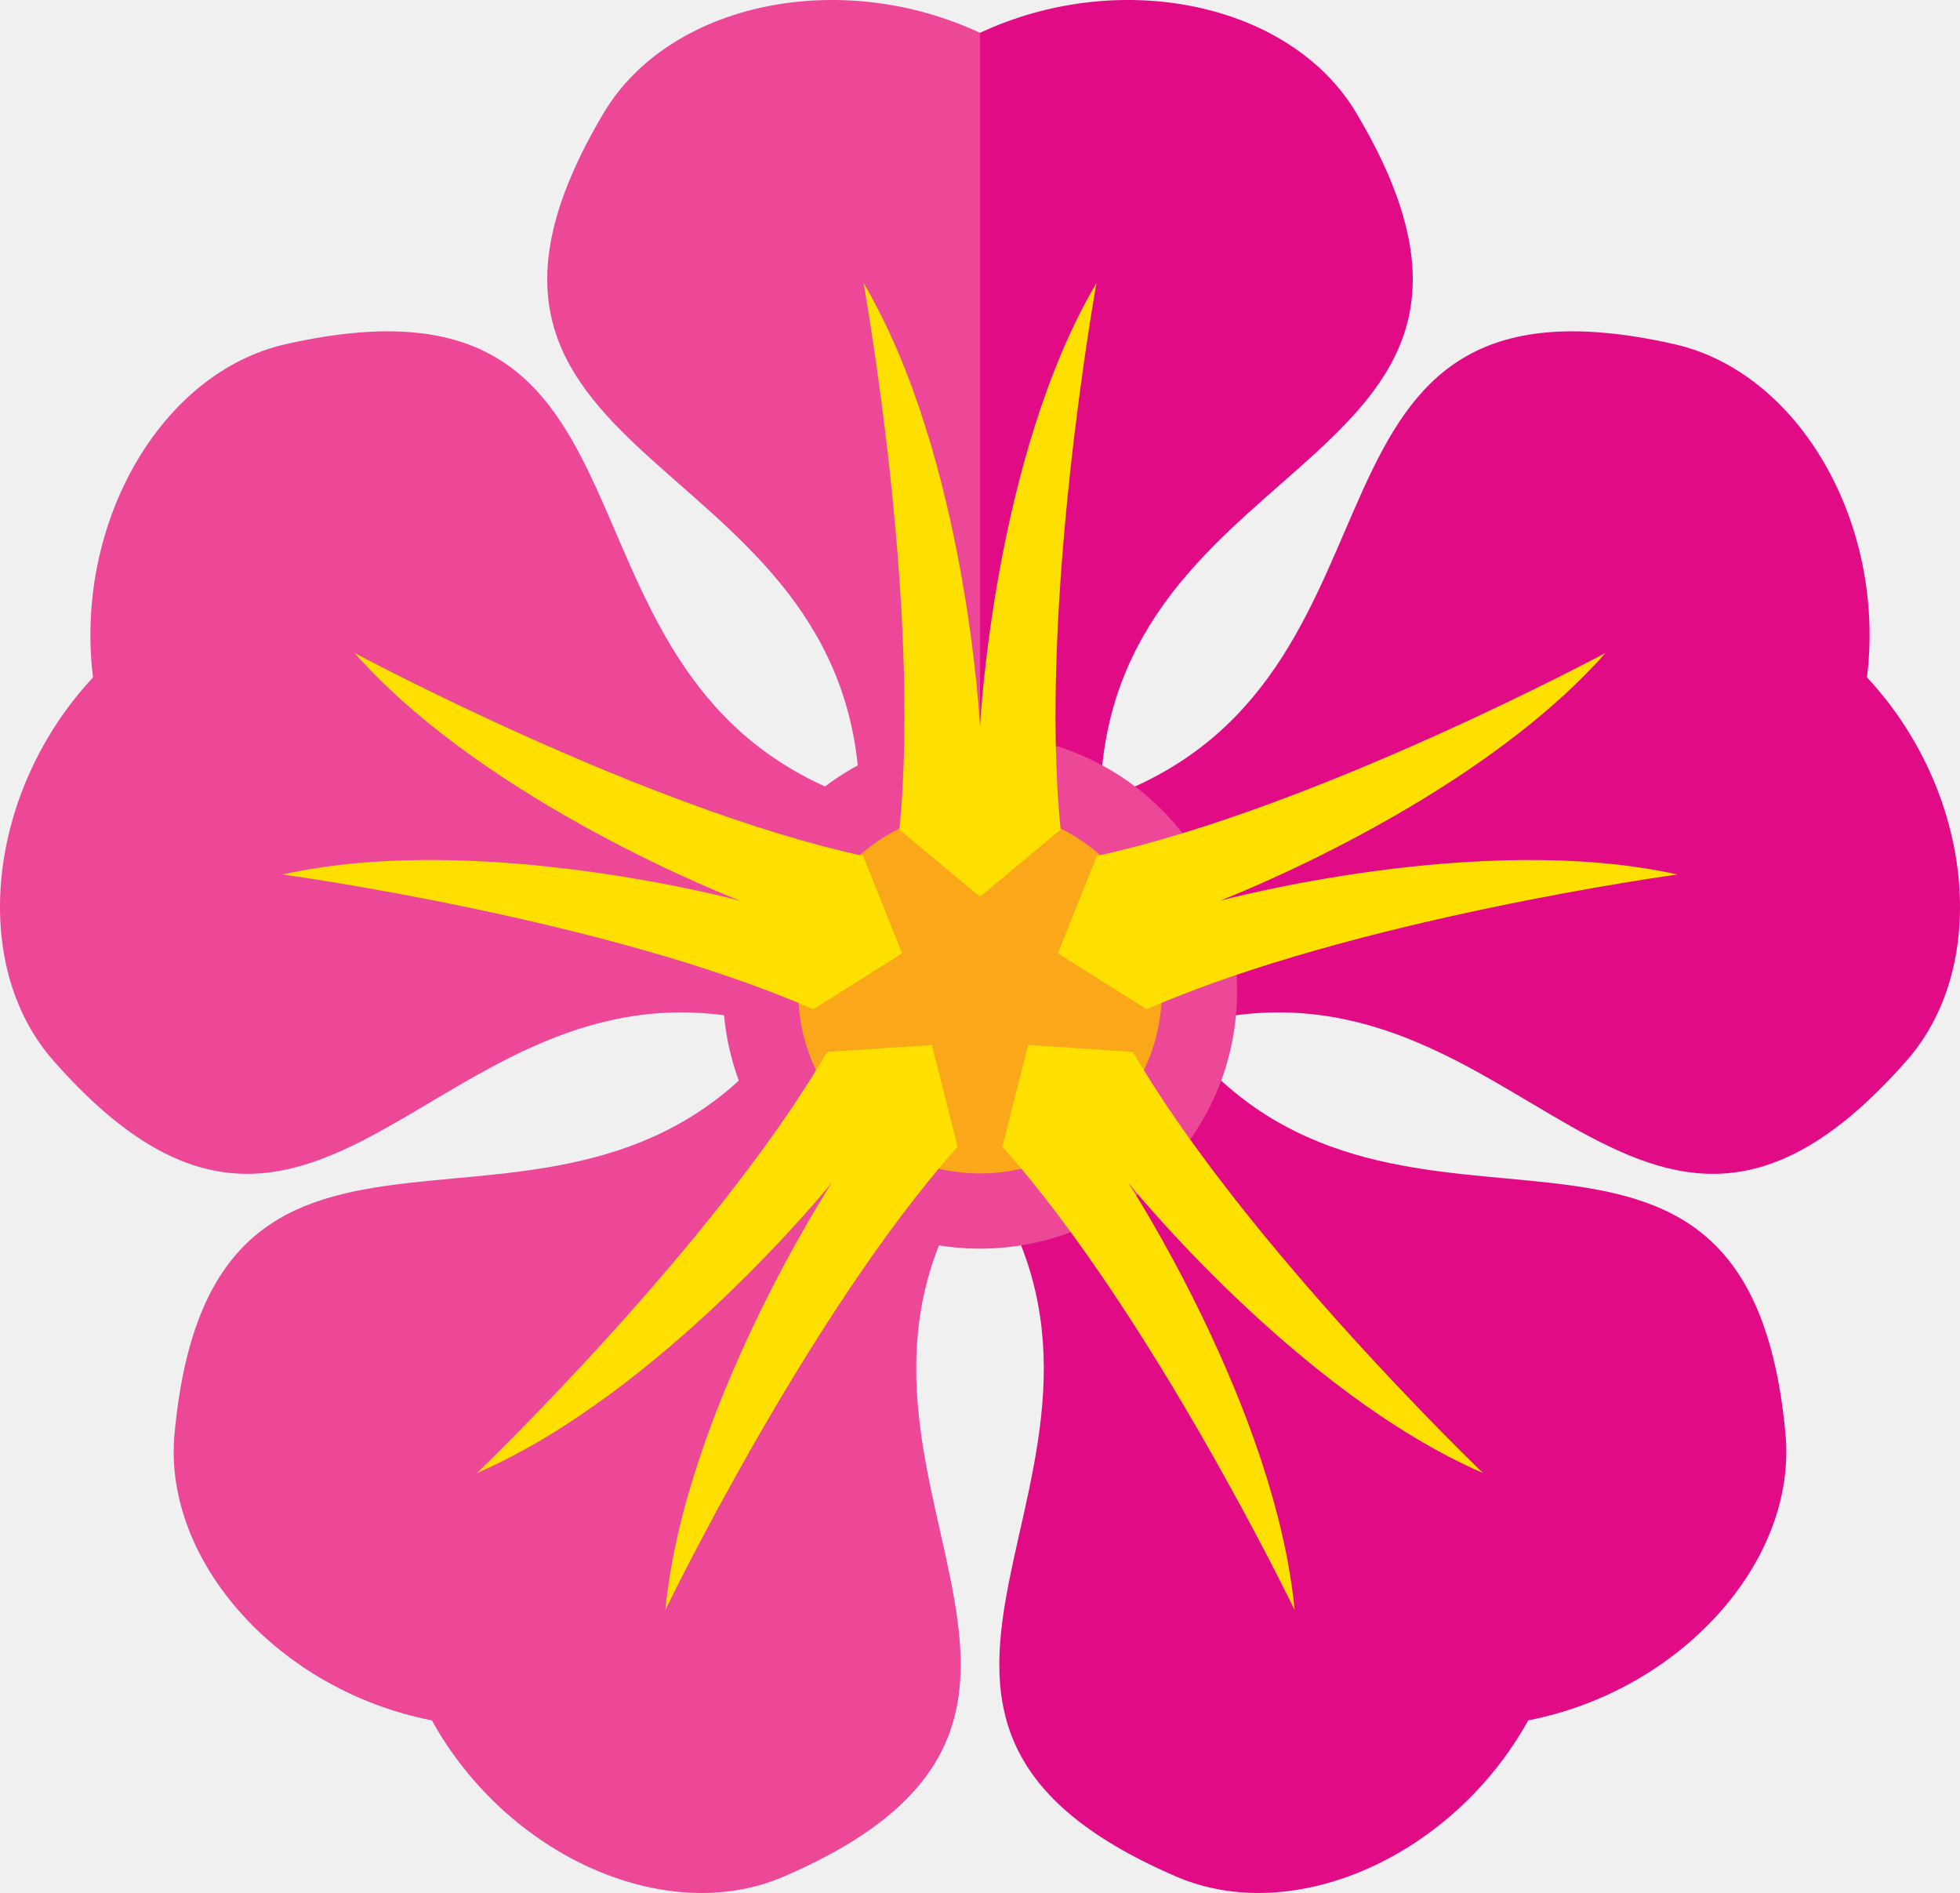
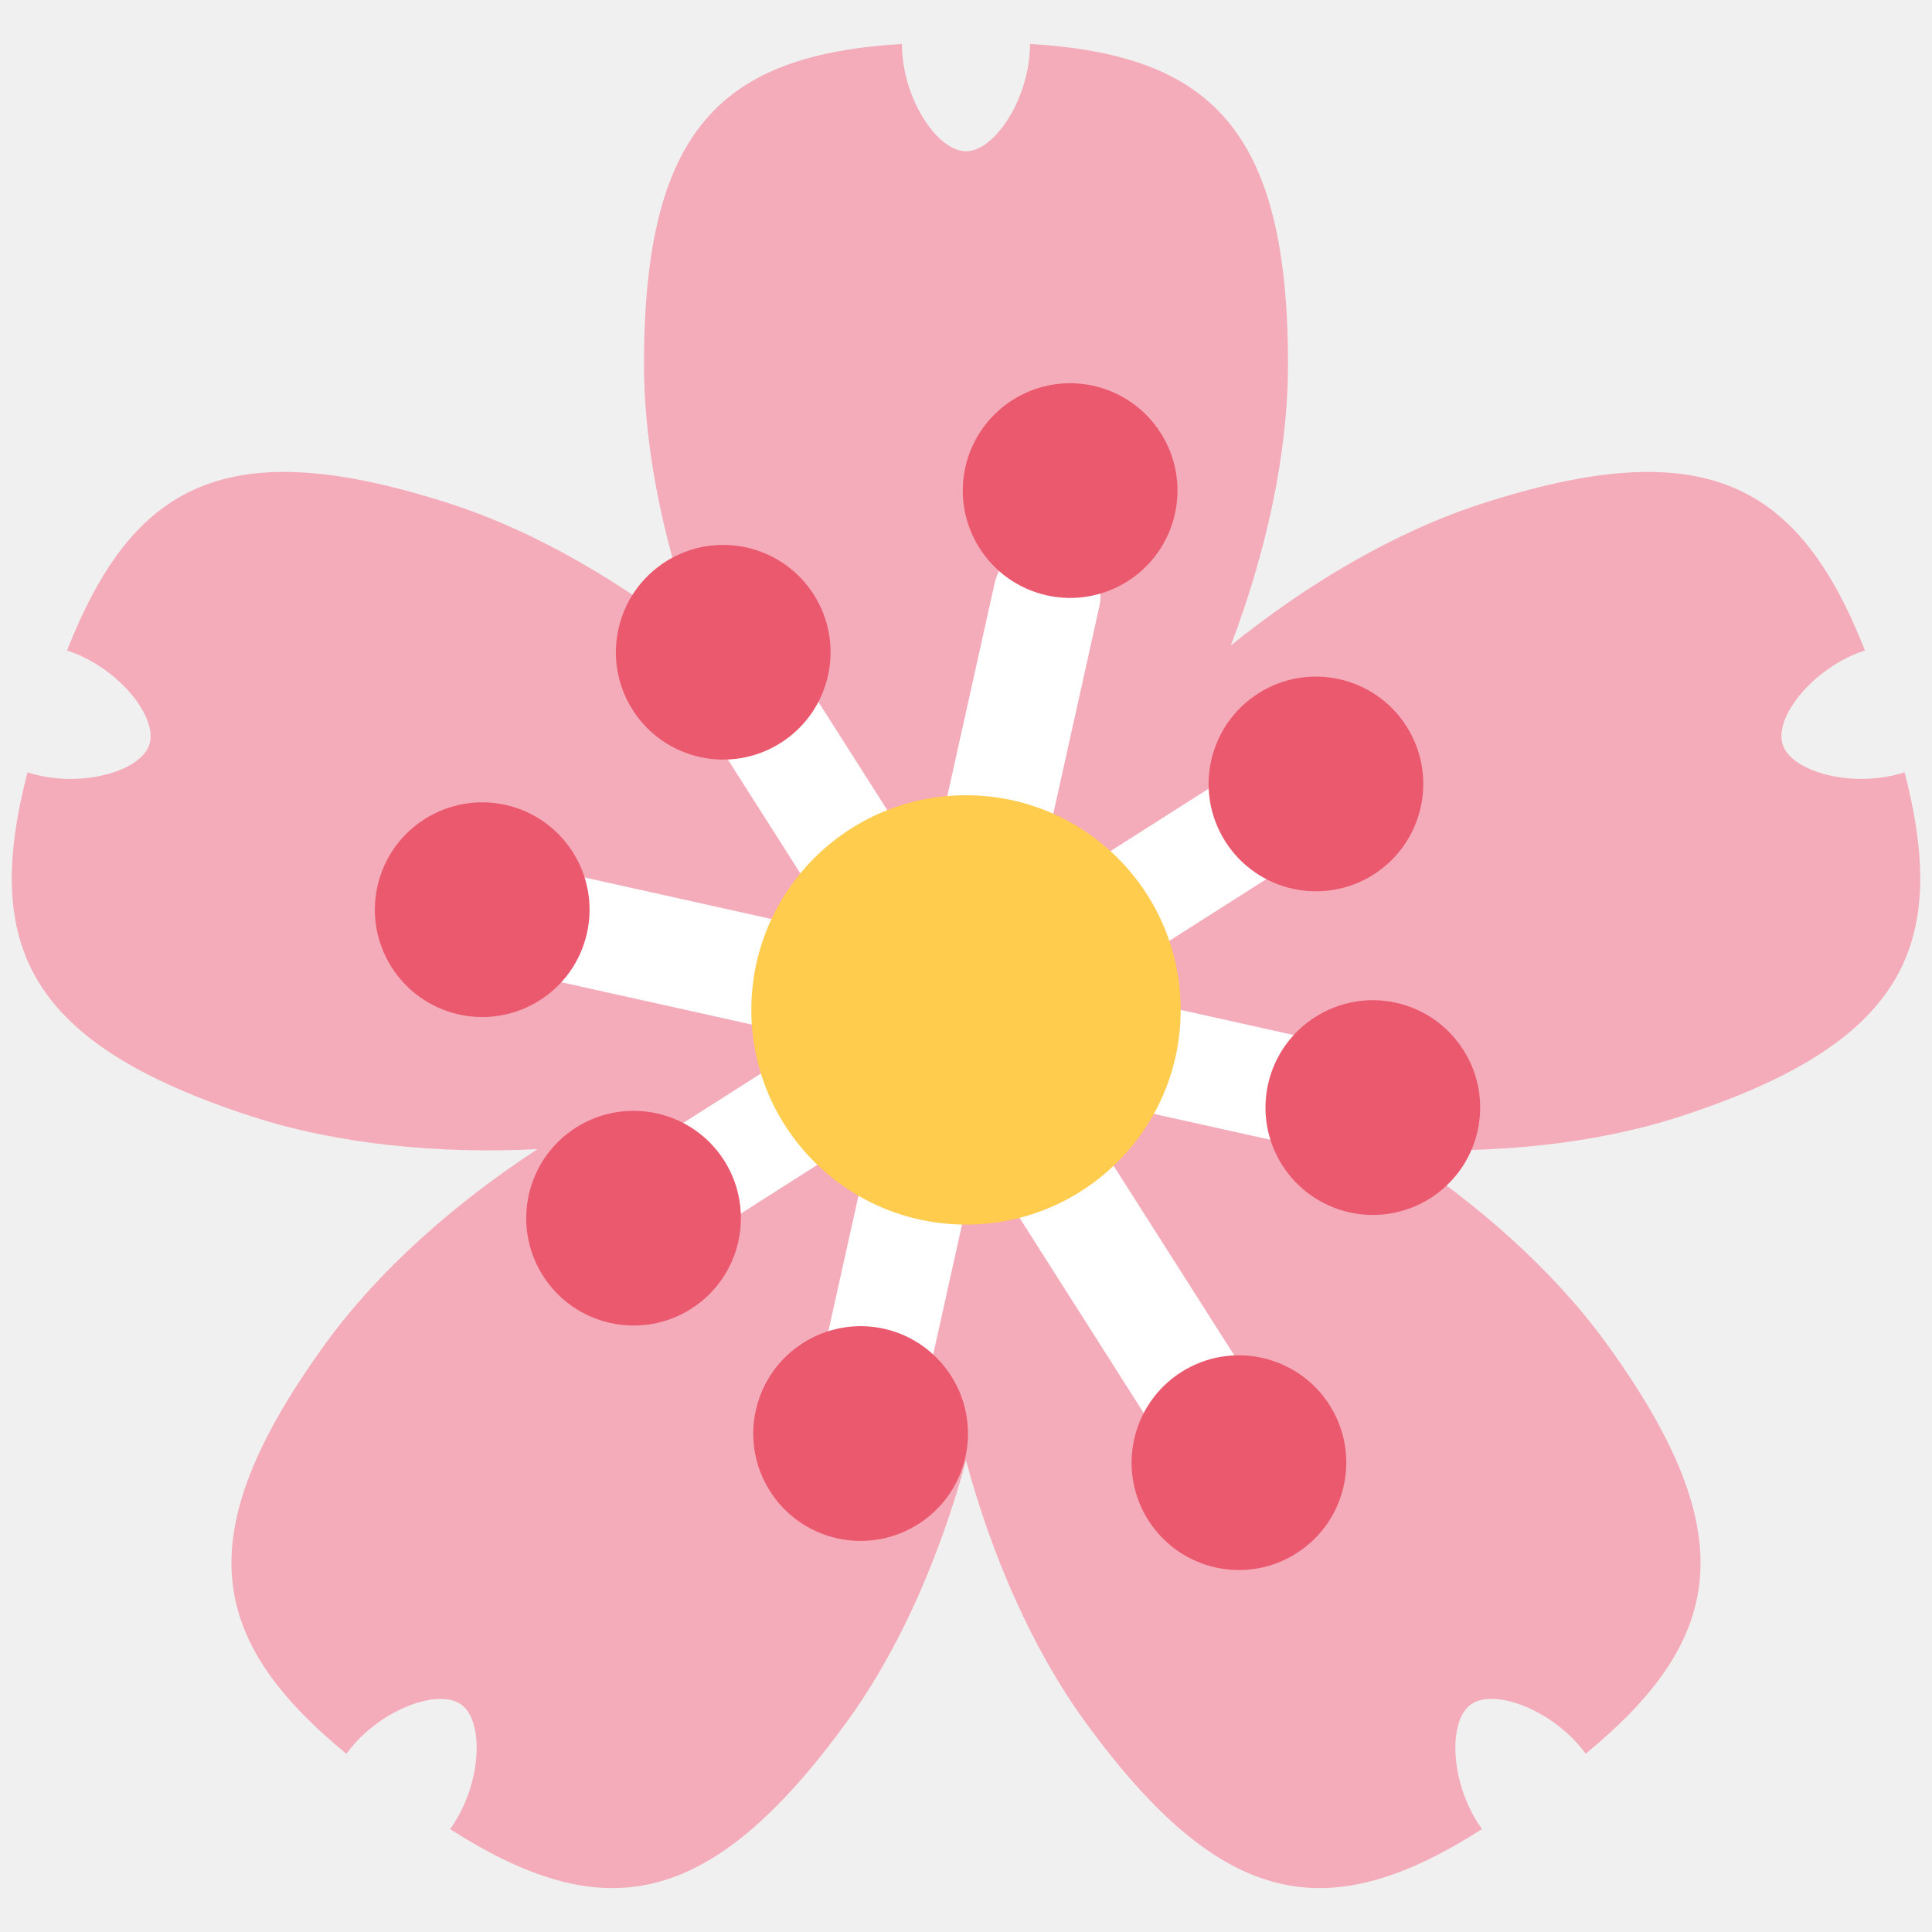
- <svg xmlns="http://www.w3.org/2000/svg" version="1.1" id="图层_1" x="0px" y="0px" width="650px" height="627.632px" viewBox="0 0 650 627.632" enable-background="new 0 0 650 627.632" xml:space="preserve">
-   <g>
-     <path fill="#E10B86" d="M365.118,258.859h-40.113V10.878c46.789-21.801,103.17-9.777,124.809,26.62   C519.605,154.873,372.1,146.933,365.118,258.859z" />
-     <g>
-       <path fill="#ED4798" d="M325.005,10.878v247.98h-40.112c-7.002-111.926-154.487-103.986-84.715-221.36    C221.816,1.101,278.197-10.922,325.005,10.878z" />
-       <path fill="#ED4798" d="M94.728,114.119c-41.29,9.329-70.158,59.235-63.886,110.478c-35.195,37.77-41.172,95.111-13.254,126.929    c90.068,102.644,128.101-40.083,236.703-12.156l24.789-76.29C174.802,221.842,227.926,84.013,94.728,114.119z" />
-       <path fill="#ED4798" d="M57.87,475.501c-3.883,42.153,34.654,85.03,85.331,94.896c25.044,45.146,77.731,68.548,116.62,51.833    c125.455-53.942,1.463-134.22,61.587-228.876l-64.898-47.15C185.068,432.629,70.4,339.517,57.87,475.501z" />
-       <path fill="#E10B86" d="M390.179,622.23c38.89,16.715,91.573-6.688,116.622-51.833c50.675-9.865,89.213-52.742,85.328-94.896    c-12.531-135.979-127.193-42.864-198.641-129.298l-64.895,47.15C388.716,488.007,264.72,568.288,390.179,622.23z" />
-       <path fill="#E10B86" d="M632.414,351.525c27.916-31.817,21.939-89.159-13.255-126.929c6.274-51.248-22.6-101.148-63.885-110.48    c-133.198-30.103-80.073,107.727-184.352,148.969l24.785,76.289C504.31,311.442,542.348,454.174,632.414,351.525z" />
-     </g>
-     <circle fill="#ED4798" cx="325.001" cy="328.762" r="85.236" />
-     <circle fill="#FAA819" cx="325.001" cy="328.762" r="60.298" />
-     <g>
-       <path fill="#FDDF00" d="M363.624,93.821C329.459,151.756,325,240.883,325,240.883s-4.457-89.127-38.623-147.062    c0,0,19.311,106.955,11.883,181.232L325,297.335l26.741-22.282C344.312,200.776,363.624,93.821,363.624,93.821z" />
-       <path fill="#FDDF00" d="M117.552,216.48c44.541,50.395,127.931,82.178,127.931,82.178s-86.145-23.309-151.803-8.715    c0,0,107.689,14.684,176.034,44.7l29.455-18.541l-12.929-32.319C213.307,267.895,117.552,216.48,117.552,216.48z" />
-       <path fill="#FDDF00" d="M158.169,488.411c61.69-26.789,117.688-96.277,117.688-96.277s-48.786,74.729-55.199,141.68    c0,0,47.244-97.881,96.914-153.601l-8.535-33.746l-34.731,2.309C236.657,413.233,158.169,488.411,158.169,488.411z" />
-       <path fill="#FDDF00" d="M429.34,533.813c-6.413-66.951-55.193-141.68-55.193-141.68s55.992,69.488,117.686,96.277    c0,0-78.492-75.178-116.139-139.636l-34.729-2.309l-8.535,33.741C382.096,435.932,429.34,533.813,429.34,533.813z" />
-       <path fill="#FDDF00" d="M556.319,289.944c-65.657-14.588-151.804,8.715-151.804,8.715s83.391-31.783,127.936-82.178    c0,0-95.757,51.418-168.694,67.303l-12.927,32.319l29.455,18.541C448.634,304.631,556.319,289.944,556.319,289.944z" />
+ <svg xmlns="http://www.w3.org/2000/svg" viewBox="0 0 45 45" style="enable-background:new 0 0 45 45;" xml:space="preserve" version="1.1" id="svg2">
+   <defs id="defs6">
+     <clipPath id="clipPath16" clipPathUnits="userSpaceOnUse">
+       <path id="path18" d="M 0,36 36,36 36,0 0,0 0,36 Z" />
+     </clipPath>
+   </defs>
+   <g transform="matrix(1.25,0,0,-1.25,0,45)" id="g10">
+     <g id="g12">
+       <g clip-path="url(#clipPath16)" id="g14">
+         <g transform="translate(18,15.6631)" id="g20">
+           <path id="path22" style="fill:#f4abba;fill-opacity:1;fill-rule:nonzero;stroke:none" d="m 0,0 c -0.162,0.292 -0.353,0.538 -0.588,0.709 -0.234,0.171 -0.528,0.276 -0.856,0.341 0.228,0.244 0.403,0.502 0.493,0.778 0.09,0.276 0.099,0.587 0.059,0.919 C -0.59,2.605 -0.29,2.518 0,2.518 0.29,2.518 0.59,2.605 0.894,2.747 0.853,2.415 0.862,2.104 0.952,1.828 1.042,1.552 1.217,1.294 1.444,1.05 1.117,0.985 0.823,0.88 0.589,0.709 0.354,0.538 0.162,0.292 0,0 m 13.298,-0.47 c 4.197,1.363 5.027,3.182 4.191,6.416 -0.952,-0.308 -2.105,0.001 -2.272,0.518 -0.168,0.513 0.581,1.443 1.533,1.753 -1.223,3.107 -2.964,4.089 -7.161,2.727 C 7.982,10.422 6.351,9.452 4.934,8.31 5.582,10.01 6,11.862 6,13.551 c 0,4.412 -1.473,5.765 -4.807,5.967 0,-1 -0.652,-2 -1.193,-2 -0.541,0 -1.194,1 -1.194,2 C -4.528,19.316 -6,17.963 -6,13.551 c 0,-1.689 0.417,-3.541 1.066,-5.241 -1.416,1.142 -3.049,2.111 -4.655,2.633 -4.197,1.364 -5.938,0.381 -7.162,-2.727 0.951,-0.31 1.701,-1.239 1.534,-1.753 -0.167,-0.515 -1.32,-0.826 -2.271,-0.518 -0.837,-3.233 -0.005,-5.052 4.19,-6.415 1.607,-0.521 3.497,-0.697 5.314,-0.605 -1.524,-0.994 -2.95,-2.247 -3.943,-3.614 -2.594,-3.57 -2.197,-5.53 0.381,-7.654 0.588,0.809 1.703,1.236 2.142,0.917 0.437,-0.317 0.378,-1.511 -0.21,-2.32 2.816,-1.795 4.803,-1.566 7.396,2.003 0.993,1.366 1.743,3.111 2.218,4.867 0.475,-1.757 1.226,-3.501 2.218,-4.867 2.594,-3.57 4.58,-3.798 7.397,-2.003 -0.587,0.809 -0.649,2.002 -0.21,2.321 0.437,0.318 1.553,-0.107 2.142,-0.917 2.577,2.123 2.973,4.083 0.381,7.653 -0.993,1.367 -2.42,2.62 -3.944,3.614 1.817,-0.092 3.707,0.084 5.314,0.605" />
+         </g>
+         <g transform="translate(16.7949,17.3145)" id="g24">
+           <path id="path26" style="fill:#ffffff;fill-opacity:1;fill-rule:nonzero;stroke:none" d="M 0,0 C -0.12,-0.54 -0.653,-0.88 -1.193,-0.76 L -7.05,0.542 c -0.539,0.12 -0.879,0.653 -0.76,1.193 0.121,0.539 0.655,0.879 1.194,0.759 L -0.759,1.192 C -0.22,1.073 0.12,0.539 0,0" />
+         </g>
+         <g transform="translate(17.771,17.0967)" id="g28">
+           <path id="path30" style="fill:#ffffff;fill-opacity:1;fill-rule:nonzero;stroke:none" d="M 0,0 C 0.12,0.54 0.654,0.88 1.193,0.76 L 7.05,-0.542 C 7.59,-0.662 7.929,-1.195 7.81,-1.735 7.69,-2.273 7.156,-2.614 6.617,-2.494 L 0.759,-1.192 C 0.22,-1.073 -0.12,-0.538 0,0" />
+         </g>
+         <g transform="translate(17.771,17.0967)" id="g32">
+           <path id="path34" style="fill:#ffffff;fill-opacity:1;fill-rule:nonzero;stroke:none" d="m 0,0 c -0.466,-0.296 -1.083,-0.159 -1.38,0.308 l -3.222,5.061 c -0.296,0.466 -0.159,1.084 0.307,1.381 0.466,0.296 1.084,0.159 1.38,-0.307 L 0.307,1.381 C 0.603,0.915 0.466,0.297 0,0" />
+         </g>
+         <g transform="translate(18.5684,15.8447)" id="g36">
+           <path id="path38" style="fill:#ffffff;fill-opacity:1;fill-rule:nonzero;stroke:none" d="M 0,0 C 0.466,0.296 1.084,0.159 1.38,-0.307 L 4.602,-5.369 C 4.898,-5.836 4.762,-6.452 4.295,-6.75 3.829,-7.046 3.211,-6.909 2.914,-6.443 l -3.221,5.062 C -0.604,-0.915 -0.465,-0.297 0,0" />
+         </g>
+         <g transform="translate(17.9883,18.0732)" id="g40">
+           <path id="path42" style="fill:#ffffff;fill-opacity:1;fill-rule:nonzero;stroke:none" d="M 0,0 C -0.539,0.12 -0.879,0.654 -0.759,1.193 L 0.543,7.05 C 0.662,7.589 1.195,7.93 1.735,7.81 2.275,7.69 2.614,7.155 2.494,6.616 L 1.193,0.759 C 1.073,0.22 0.539,-0.12 0,0" />
+         </g>
+         <g transform="translate(17.771,17.0967)" id="g44">
+           <path id="path46" style="fill:#ffffff;fill-opacity:1;fill-rule:nonzero;stroke:none" d="m 0,0 c 0.54,-0.119 0.879,-0.653 0.759,-1.192 l -1.3,-5.858 c -0.121,-0.54 -0.654,-0.88 -1.194,-0.76 -0.538,0.121 -0.879,0.655 -0.76,1.194 l 1.303,5.857 C -1.073,-0.22 -0.539,0.12 0,0" />
+         </g>
+         <g transform="translate(17.7715,17.0977)" id="g48">
+           <path id="path50" style="fill:#ffffff;fill-opacity:1;fill-rule:nonzero;stroke:none" d="M 0,0 C -0.297,0.466 -0.159,1.083 0.307,1.38 L 5.369,4.601 C 5.835,4.897 6.453,4.761 6.749,4.294 7.046,3.829 6.908,3.211 6.442,2.914 L 1.38,-0.307 C 0.914,-0.604 0.296,-0.467 0,0" />
+         </g>
+         <g transform="translate(17.7715,17.0977)" id="g52">
+           <path id="path54" style="fill:#ffffff;fill-opacity:1;fill-rule:nonzero;stroke:none" d="m 0,0 c 0.296,-0.467 0.159,-1.084 -0.307,-1.381 l -5.062,-3.222 c -0.466,-0.295 -1.083,-0.16 -1.38,0.308 -0.297,0.465 -0.16,1.083 0.306,1.38 l 5.062,3.222 C -0.914,0.604 -0.296,0.466 0,0" />
+         </g>
+         <g transform="translate(22.0117,10.4336)" id="g56">
+           <path id="path58" style="fill:#ea596e;fill-opacity:1;fill-rule:nonzero;stroke:none" d="M 0,0 C 0.932,0.592 2.168,0.317 2.762,-0.614 3.354,-1.546 3.08,-2.782 2.147,-3.376 1.216,-3.969 -0.021,-3.694 -0.614,-2.762 -1.206,-1.83 -0.932,-0.594 0,0" />
+         </g>
+         <g transform="translate(14.5498,22.1592)" id="g60">
+           <path id="path62" style="fill:#ea596e;fill-opacity:1;fill-rule:nonzero;stroke:none" d="M 0,0 C -0.932,-0.593 -2.168,-0.319 -2.761,0.613 -3.354,1.545 -3.079,2.781 -2.148,3.375 -1.215,3.967 0.021,3.692 0.614,2.761 1.207,1.829 0.932,0.592 0,0" />
+         </g>
+         <g transform="translate(16.4697,11.2412)" id="g64">
+           <path id="path66" style="fill:#ea596e;fill-opacity:1;fill-rule:nonzero;stroke:none" d="M 0,0 C 1.078,-0.241 1.758,-1.31 1.52,-2.388 1.28,-3.466 0.212,-4.145 -0.868,-3.906 -1.946,-3.666 -2.626,-2.598 -2.386,-1.52 -2.146,-0.441 -1.078,0.238 0,0" />
+         </g>
+         <g transform="translate(19.5068,24.9063)" id="g68">
+           <path id="path70" style="fill:#ea596e;fill-opacity:1;fill-rule:nonzero;stroke:none" d="m 0,0 c -1.078,0.239 -1.758,1.308 -1.519,2.386 0.24,1.078 1.308,1.758 2.386,1.519 C 1.945,3.665 2.626,2.597 2.386,1.519 2.146,0.44 1.078,-0.24 0,0" />
+         </g>
+         <g transform="translate(13.4937,14.376)" id="g72">
+           <path id="path74" style="fill:#ea596e;fill-opacity:1;fill-rule:nonzero;stroke:none" d="M 0,0 C 0.592,-0.933 0.317,-2.169 -0.614,-2.763 -1.546,-3.355 -2.782,-3.081 -3.376,-2.148 -3.968,-1.217 -3.694,0.02 -2.762,0.613 -1.83,1.205 -0.594,0.931 0,0" />
+         </g>
+         <g transform="translate(22.833,20.3188)" id="g76">
+           <path id="path78" style="fill:#ea596e;fill-opacity:1;fill-rule:nonzero;stroke:none" d="M 0,0 C -0.593,0.932 -0.317,2.168 0.614,2.761 1.546,3.354 2.782,3.079 3.375,2.147 3.968,1.216 3.692,-0.021 2.762,-0.614 1.829,-1.207 0.593,-0.932 0,0" />
+         </g>
+         <g transform="translate(23.6279,15.7949)" id="g80">
+           <path id="path82" style="fill:#ea596e;fill-opacity:1;fill-rule:nonzero;stroke:none" d="M 0,0 C 0.24,1.079 1.309,1.759 2.387,1.52 3.465,1.279 4.145,0.211 3.905,-0.867 3.665,-1.945 2.597,-2.625 1.519,-2.386 0.441,-2.146 -0.239,-1.078 0,0" />
+         </g>
+         <g transform="translate(10.938,18.6157)" id="g84">
+           <path id="path86" style="fill:#ea596e;fill-opacity:1;fill-rule:nonzero;stroke:none" d="m 0,0 c -0.24,-1.079 -1.308,-1.758 -2.386,-1.519 -1.078,0.24 -1.759,1.309 -1.519,2.387 0.239,1.078 1.308,1.757 2.386,1.518 C -0.44,2.146 0.239,1.078 0,0" />
+         </g>
+         <g transform="translate(22,17.1816)" id="g88">
+           <path id="path90" style="fill:#ffcc4d;fill-opacity:1;fill-rule:nonzero;stroke:none" d="m 0,0 c 0,-2.209 -1.791,-4 -4,-4 -2.209,0 -4,1.791 -4,4 0,2.209 1.791,4 4,4 2.209,0 4,-1.791 4,-4" />
+         </g>
+       </g>
    </g>
  </g>
</svg>
